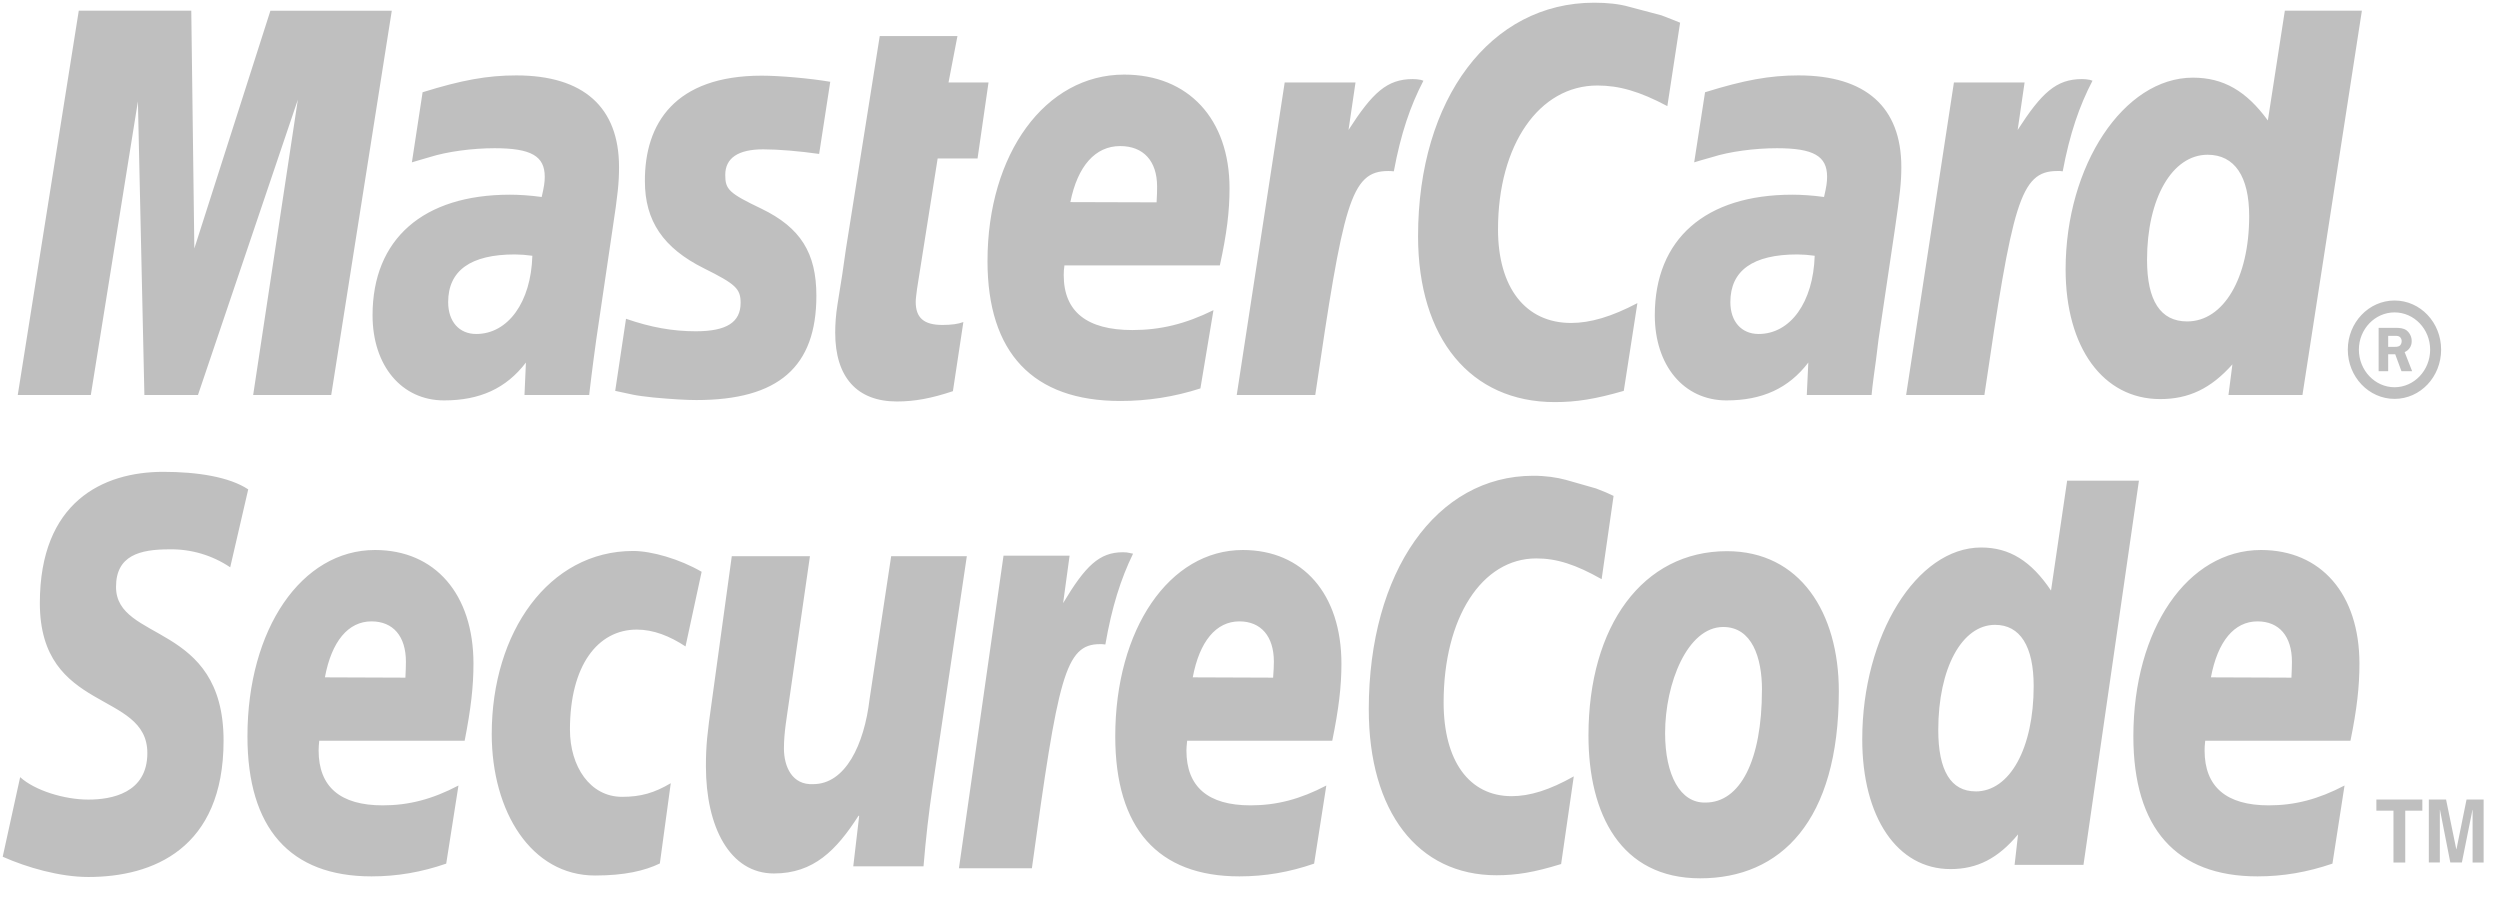
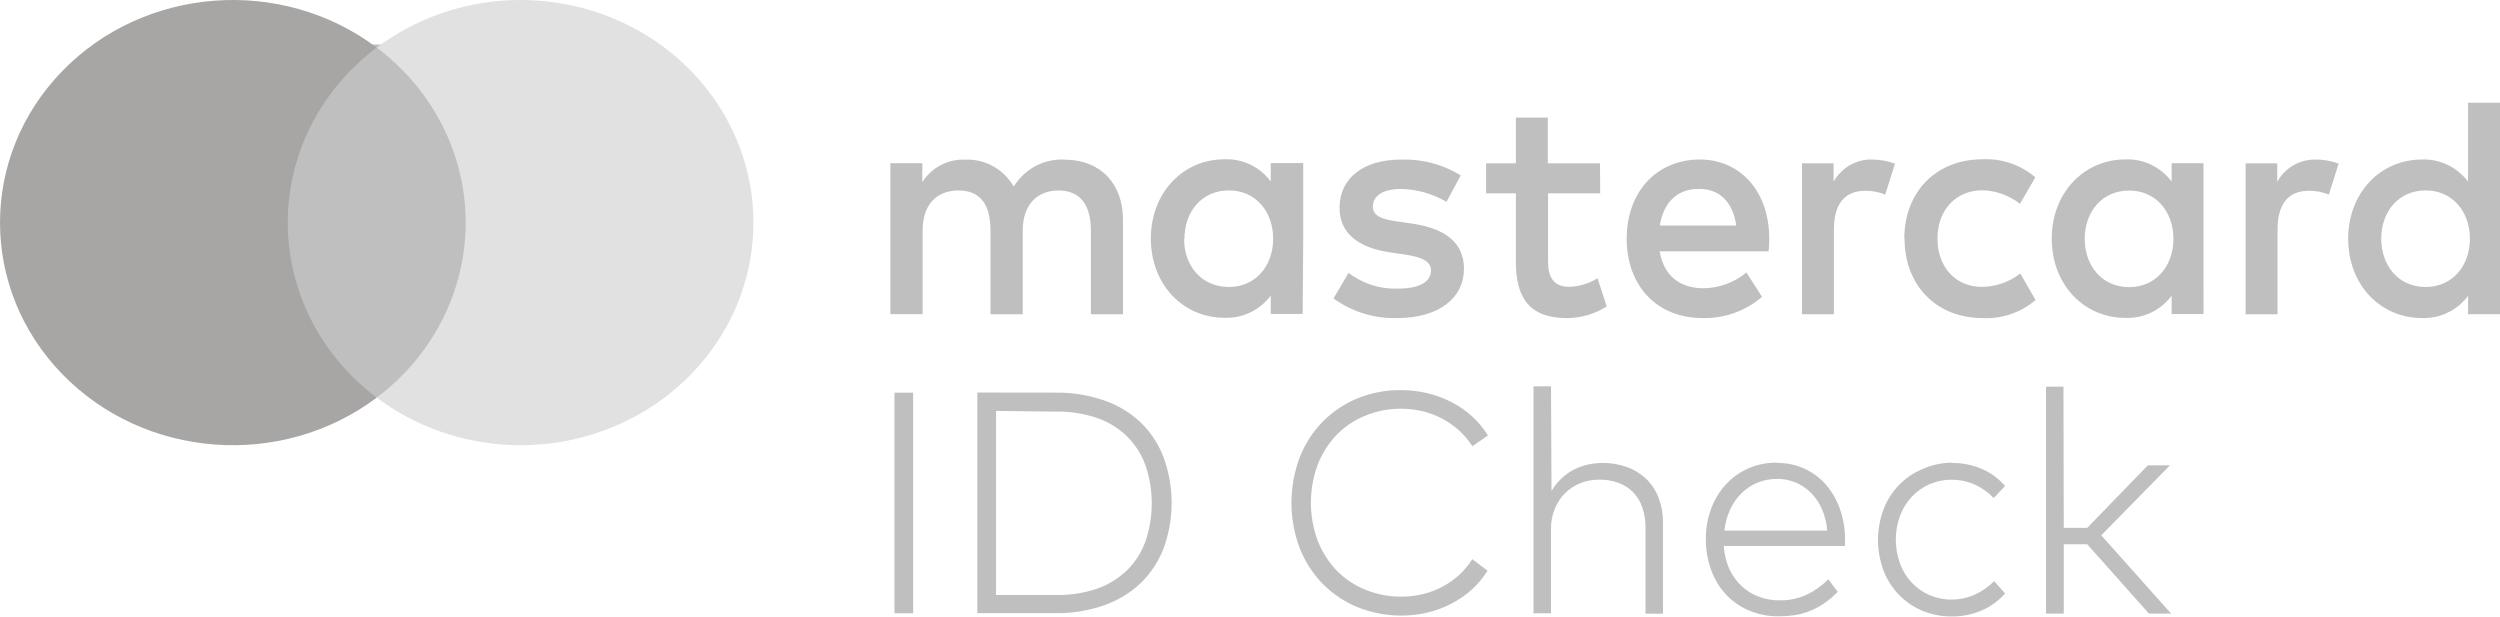
- <svg xmlns="http://www.w3.org/2000/svg" width="49" height="18" viewBox="0 0 49 18">
-   <g fill="#BFBFBF" fill-rule="evenodd">
-     <path d="M4.512 11.119a2.068 2.068 0 0 0-1.194-.352c-.579 0-1.044.12-1.044.736 0 1.089 2.108.682 2.108 3.013 0 2.123-1.391 2.673-2.65 2.673-.56 0-1.204-.186-1.679-.397l.342-1.56c.286.261.864.44 1.337.44.45 0 1.156-.124 1.156-.912 0-1.233-2.107-.774-2.107-2.939 0-1.98 1.231-2.573 2.419-2.573.668 0 1.296.099 1.665.344l-.353 1.527M8.746 16.927c-.487.168-.96.25-1.465.25-1.598 0-2.431-.944-2.431-2.744 0-2.103 1.06-3.653 2.5-3.653 1.178 0 1.93.866 1.93 2.228 0 .45-.051.89-.173 1.511h-2.85a1.89 1.89 0 0 0-.012.19c0 .715.427 1.076 1.256 1.076.511 0 .973-.12 1.485-.389l-.24 1.53zm-.8-3.645c.006-.13.01-.233.01-.312 0-.499-.25-.791-.675-.791-.457 0-.782.393-.913 1.097l1.578.006zM12.933 16.924c-.295.142-.689.236-1.27.236-1.25 0-2.025-1.251-2.025-2.775 0-1.995 1.121-3.586 2.771-3.586.36 0 .91.156 1.343.408l-.316 1.463c-.307-.202-.626-.33-.955-.33-.765 0-1.31.702-1.31 1.96 0 .724.395 1.318 1.021 1.318.373 0 .635-.079.955-.267l-.214 1.573M18.283 15.39a24.027 24.027 0 0 0-.182 1.59h-1.377l.116-.99h-.014c-.431.672-.877 1.13-1.657 1.13-.864 0-1.333-.91-1.333-2.1 0-.411.026-.643.117-1.284l.39-2.835h1.532l-.41 2.844c-.042.306-.1.609-.1.924 0 .359.162.722.575.7.628 0 .999-.77 1.104-1.668l.423-2.8h1.483l-.667 4.49M22.156 10.841a.55.55 0 0 0-.147-.017c-.464 0-.737.27-1.172.997l.127-.93h-1.295l-.874 6.127h1.43c.514-3.748.65-4.393 1.336-4.393.04 0 .045 0 .104.007.129-.741.302-1.284.543-1.78l-.052-.01M25.757 16.927c-.487.168-.962.25-1.465.25-1.6 0-2.433-.944-2.433-2.744 0-2.103 1.062-3.653 2.5-3.653 1.18 0 1.933.866 1.933 2.228 0 .45-.053.89-.18 1.511h-2.844c-.009.092-.014.138-.014.19 0 .715.426 1.076 1.256 1.076.51 0 .974-.12 1.486-.389l-.239 1.53zm-.804-3.645c.01-.13.015-.233.015-.312 0-.499-.253-.791-.676-.791-.457 0-.782.393-.914 1.097l1.575.006zM31.626 9.72l-.234 1.632c-.509-.288-.88-.407-1.28-.407-1.07 0-1.817 1.166-1.817 2.823 0 1.145.5 1.837 1.334 1.837.355 0 .744-.121 1.217-.388l-.248 1.718c-.53.164-.876.22-1.268.22-1.542 0-2.502-1.249-2.502-3.252 0-2.696 1.325-4.578 3.224-4.578.245 0 .463.032.642.081l.586.167c.181.071.218.084.346.147M34.534 13.523c0 1.389-.43 2.207-1.105 2.207-.494.015-.793-.536-.793-1.361 0-.975.437-2.08 1.139-2.08.564 0 .76.598.76 1.234zm1.507.026c0-1.544-.762-2.746-2.193-2.746-1.647 0-2.714 1.461-2.714 3.613 0 1.54.63 2.799 2.19 2.799 1.574 0 2.717-1.117 2.717-3.666zM40.836 16.952h-1.35l.068-.598c-.393.472-.801.68-1.324.68-1.043 0-1.73-1.012-1.73-2.544 0-2.034 1.068-3.759 2.33-3.759.557 0 .98.264 1.37.844l.316-2.154h1.407l-1.087 7.531zm-2.114-1.44c.673 0 1.138-.851 1.138-2.065 0-.78-.265-1.2-.757-1.2-.65 0-1.113.851-1.113 2.061 0 .798.248 1.203.732 1.203zM45.716 16.927c-.494.168-.963.25-1.47.25-1.596 0-2.432-.944-2.432-2.744 0-2.103 1.063-3.653 2.502-3.653 1.179 0 1.929.866 1.929 2.228 0 .45-.049.89-.176 1.511h-2.847c-.01.092-.012.138-.012.19 0 .715.428 1.076 1.257 1.076.512 0 .973-.12 1.486-.389l-.237 1.53zm-.804-3.645c.006-.13.01-.233.01-.312 0-.499-.25-.791-.675-.791-.457 0-.781.393-.913 1.097l1.578.006zM47.143 16.905h-.231v-1.016h-.335v-.218h.901v.218h-.335v1.016zm1.536 0h-.216v-1.031h-.003l-.207 1.03h-.227l-.202-1.03h-.003v1.03h-.216v-1.233h.338l.2.973h.004l.197-.973h.335v1.234zM6.492 7.742h-1.53l.876-5.789L3.88 7.742H2.83l-.127-5.755-.923 5.755H.348L1.544.209h2.205l.06 4.661L5.3.21h2.379L6.492 7.742M10.434 5.013a2.568 2.568 0 0 0-.343-.026c-.867 0-1.307.316-1.307.935 0 .381.216.624.55.624.623 0 1.075-.624 1.1-1.533zm1.114 2.729H10.28l.028-.636c-.387.507-.903.742-1.605.742-.832 0-1.401-.682-1.401-1.669 0-1.495.993-2.363 2.692-2.363.173 0 .395.013.623.045.047-.203.06-.29.06-.397 0-.405-.266-.559-.984-.559-.433 0-.93.066-1.273.175l-.213.062-.134.04.21-1.374c.765-.238 1.269-.33 1.836-.33 1.316 0 2.014.622 2.014 1.796 0 .305-.023.532-.127 1.216l-.32 2.17-.053.392-.04.312-.026.214-.019.164zM12.64 3.553c0 .773.356 1.308 1.161 1.708.616.307.715.396.715.675 0 .38-.274.557-.877.557-.454 0-.88-.076-1.369-.245l-.212 1.413.07.015.28.06c.09.019.224.036.4.055.365.034.645.05.843.05 1.607 0 2.35-.65 2.35-2.045 0-.838-.31-1.334-1.076-1.705-.638-.305-.71-.377-.71-.662 0-.332.253-.502.744-.502.3 0 .707.035 1.096.09l.218-1.414c-.399-.068-.992-.12-1.343-.12-1.705 0-2.296.94-2.29 2.07M18.677 7.667c-.416.139-.745.202-1.098.202-.782 0-1.209-.477-1.209-1.348 0-.17.013-.354.044-.549l.095-.597.07-.488.664-4.18h1.523l-.175.909h.784l-.215 1.49h-.782l-.404 2.556c-.014.113-.026.196-.026.254 0 .313.16.453.522.453.177 0 .31-.018.412-.057l-.205 1.355M23.528 7.613a5.065 5.065 0 0 1-1.573.246c-1.708 0-2.6-.942-2.6-2.742 0-2.105 1.135-3.655 2.678-3.655 1.258 0 2.066.869 2.066 2.23 0 .45-.054.89-.19 1.51h-3.046a1.217 1.217 0 0 0-.014.19c0 .717.455 1.077 1.346 1.077.547 0 1.039-.118 1.589-.39l-.256 1.534zm-.859-3.647c.009-.128.01-.233.01-.31 0-.501-.268-.793-.724-.793-.486 0-.834.39-.976 1.098l1.69.005zM27.847 1.565a.836.836 0 0 0-.157-.015c-.505 0-.79.267-1.259.997l.137-.931H25.18l-.94 6.126h1.539c.55-3.744.69-4.39 1.429-4.39.044 0 .048 0 .111.006.137-.739.323-1.281.58-1.776l-.052-.017M32.93.445l-.25 1.635c-.545-.29-.945-.404-1.372-.404-1.14 0-1.947 1.161-1.947 2.819 0 1.145.541 1.835 1.432 1.835.377 0 .793-.122 1.3-.389l-.267 1.72c-.562.162-.928.22-1.353.22-1.651 0-2.679-1.249-2.679-3.252 0-2.694 1.42-4.576 3.45-4.576.262 0 .496.025.687.08l.631.167c.187.074.23.086.368.145M35.568 5.013a2.543 2.543 0 0 0-.34-.026c-.872 0-1.313.316-1.313.935 0 .381.219.624.553.624.626 0 1.072-.624 1.1-1.533zm1.115 2.729h-1.27l.03-.636c-.387.507-.905.742-1.605.742-.833 0-1.404-.682-1.404-1.669 0-1.495.993-2.363 2.694-2.363.173 0 .396.013.623.045.047-.203.06-.29.06-.397 0-.405-.265-.559-.983-.559-.436 0-.932.066-1.271.175l-.219.062-.132.04.213-1.374c.766-.238 1.268-.33 1.831-.33 1.319 0 2.016.622 2.016 1.796 0 .305-.027.532-.126 1.216l-.322 2.17-.048.392-.043.312-.027.214-.017.164zM40.96 1.565a.764.764 0 0 0-.154-.015c-.502 0-.79.267-1.26.997l.136-.931h-1.385l-.937 6.126h1.534c.55-3.744.695-4.39 1.428-4.39.048 0 .045-.005.107.006.139-.739.326-1.281.584-1.776l-.052-.017M45.128 7.742h-1.45l.077-.6c-.422.474-.855.68-1.415.68-1.12 0-1.854-1.01-1.854-2.542 0-2.038 1.14-3.758 2.495-3.758.595 0 1.045.258 1.469.839l.333-2.152h1.51l-1.165 7.533zM42.868 6.3c.715 0 1.216-.852 1.216-2.064 0-.779-.286-1.203-.815-1.203-.694 0-1.187.855-1.187 2.06 0 .803.265 1.207.786 1.207zM46.017 6.853c0-.532.412-.963.916-.963.506 0 .913.43.913.963 0 .534-.407.965-.913.965-.504 0-.916-.431-.916-.965zm.916.737c.384 0 .698-.331.698-.737 0-.403-.314-.73-.698-.73-.383 0-.699.327-.699.73 0 .406.316.737.699.737zm-.125-.314h-.187v-.85h.34c.069 0 .146.005.206.048a.263.263 0 0 1 .102.213.225.225 0 0 1-.138.214l.147.375h-.209l-.123-.333h-.138v.333zm0-.477h.105c.038 0 .083.001.115-.018.032-.02.045-.062.045-.098 0-.032-.018-.07-.045-.085-.028-.02-.084-.015-.117-.015h-.103v.216z" />
+ <svg xmlns="http://www.w3.org/2000/svg" width="73px" height="18px" viewBox="0 0 73 18" version="1.1">
+   <g id="Symbols" stroke="none" stroke-width="1" fill="none" fill-rule="evenodd">
+     <g id="Futter" transform="translate(-166, -1)" fill-rule="nonzero">
+       <g id="mc_idcheck_hrz_pos" transform="translate(166, 1)">
+         <path d="M26.664,17.908 L26.118,17.908 L26.118,11.465 L26.664,11.465 L26.664,17.908 Z M30.825,11.465 C31.304,11.458 31.78,11.534 32.235,11.69 C32.632,11.825 32.998,12.045 33.308,12.334 C33.6,12.618 33.827,12.963 33.974,13.347 C34.291,14.208 34.291,15.159 33.974,16.021 C33.824,16.406 33.594,16.752 33.299,17.035 C32.989,17.325 32.623,17.544 32.226,17.68 C31.772,17.835 31.296,17.911 30.817,17.904 L28.538,17.904 L28.538,11.462 L30.825,11.465 Z M29.085,11.999 L29.085,17.374 L30.825,17.374 C31.234,17.384 31.643,17.321 32.032,17.19 C32.36,17.076 32.66,16.891 32.913,16.649 C33.152,16.412 33.335,16.122 33.45,15.802 C33.692,15.087 33.692,14.308 33.45,13.593 C33.335,13.272 33.152,12.982 32.913,12.745 C32.661,12.501 32.36,12.317 32.032,12.203 C31.643,12.073 31.234,12.01 30.825,12.019 L29.085,11.999 Z M40.914,11.392 C41.176,11.391 41.437,11.422 41.692,11.484 C41.937,11.543 42.173,11.632 42.397,11.749 C42.613,11.861 42.813,12 42.993,12.165 C43.17,12.326 43.323,12.512 43.448,12.717 L42.992,13.03 C42.884,12.861 42.755,12.707 42.609,12.573 C42.461,12.439 42.297,12.323 42.122,12.229 C41.94,12.133 41.748,12.059 41.549,12.01 C41.342,11.959 41.129,11.934 40.916,11.935 C40.56,11.932 40.207,11.999 39.876,12.134 C39.564,12.258 39.28,12.446 39.04,12.686 C38.8,12.934 38.61,13.229 38.482,13.555 C38.21,14.277 38.21,15.078 38.482,15.8 C38.61,16.126 38.8,16.422 39.042,16.671 C39.282,16.911 39.566,17.099 39.878,17.223 C40.209,17.357 40.562,17.425 40.917,17.422 C41.129,17.422 41.341,17.398 41.547,17.348 C41.746,17.301 41.937,17.229 42.118,17.133 C42.294,17.039 42.458,16.924 42.607,16.789 C42.754,16.654 42.883,16.499 42.99,16.328 L43.437,16.665 C43.307,16.87 43.151,17.056 42.974,17.218 C42.794,17.378 42.596,17.515 42.383,17.626 C42.162,17.741 41.928,17.828 41.687,17.886 C41.007,18.045 40.295,17.991 39.645,17.731 C39.265,17.577 38.919,17.346 38.627,17.052 C38.337,16.756 38.108,16.402 37.954,16.012 C37.629,15.156 37.629,14.206 37.954,13.35 C38.107,12.96 38.336,12.605 38.627,12.308 C38.919,12.014 39.265,11.784 39.645,11.629 C40.049,11.467 40.479,11.386 40.912,11.392 L40.914,11.392 Z M45.304,14.337 C45.384,14.2 45.483,14.076 45.597,13.969 C45.704,13.867 45.825,13.781 45.955,13.713 C46.086,13.647 46.224,13.598 46.367,13.566 C46.508,13.534 46.652,13.518 46.796,13.518 C47.04,13.515 47.282,13.556 47.512,13.639 C47.72,13.715 47.911,13.833 48.074,13.987 C48.231,14.142 48.353,14.33 48.432,14.539 C48.519,14.77 48.562,15.017 48.559,15.265 L48.559,17.919 L48.049,17.919 L48.049,15.414 C48.051,15.214 48.021,15.014 47.959,14.825 C47.904,14.658 47.814,14.507 47.694,14.381 C47.575,14.258 47.43,14.163 47.27,14.103 C47.087,14.035 46.893,14.002 46.698,14.006 C46.509,14.004 46.321,14.039 46.145,14.109 C45.978,14.175 45.825,14.275 45.697,14.403 C45.569,14.533 45.467,14.688 45.398,14.86 C45.324,15.044 45.287,15.242 45.289,15.441 L45.289,17.908 L44.779,17.908 L44.779,11.281 L45.289,11.281 L45.304,14.337 Z M51.902,13.518 C52.17,13.515 52.436,13.571 52.682,13.682 C52.917,13.787 53.129,13.942 53.303,14.136 C53.483,14.34 53.623,14.578 53.716,14.836 C53.82,15.12 53.874,15.422 53.874,15.727 C53.874,15.767 53.874,15.804 53.874,15.839 C53.874,15.873 53.874,15.908 53.874,15.942 L50.334,15.942 C50.347,16.174 50.402,16.402 50.497,16.614 C50.583,16.803 50.705,16.972 50.855,17.113 C51.001,17.249 51.172,17.355 51.358,17.424 C51.552,17.496 51.757,17.532 51.964,17.53 C52.236,17.535 52.506,17.479 52.755,17.365 C52.99,17.253 53.203,17.101 53.387,16.914 L53.661,17.282 C53.536,17.412 53.399,17.528 53.251,17.628 C53.118,17.717 52.975,17.791 52.827,17.849 C52.684,17.904 52.537,17.943 52.386,17.965 C52.236,17.986 52.085,17.997 51.934,17.996 C51.643,17.999 51.354,17.944 51.084,17.832 C50.832,17.729 50.603,17.573 50.413,17.374 C50.22,17.17 50.07,16.927 49.972,16.66 C49.862,16.366 49.807,16.054 49.811,15.739 C49.808,15.432 49.862,15.126 49.971,14.839 C50.07,14.576 50.219,14.335 50.409,14.131 C50.597,13.932 50.822,13.775 51.071,13.669 C51.334,13.558 51.616,13.504 51.9,13.509 L51.902,13.518 Z M51.902,13.983 C51.7,13.981 51.5,14.019 51.313,14.096 C51.139,14.168 50.981,14.275 50.846,14.409 C50.709,14.546 50.597,14.707 50.516,14.885 C50.43,15.077 50.374,15.282 50.354,15.493 L53.355,15.493 C53.339,15.281 53.289,15.073 53.206,14.878 C53.131,14.7 53.024,14.539 52.891,14.401 C52.625,14.13 52.265,13.98 51.891,13.983 L51.902,13.983 Z M56.996,13.518 C57.295,13.515 57.59,13.574 57.866,13.691 C58.127,13.802 58.36,13.972 58.548,14.19 L58.217,14.543 C58.058,14.378 57.87,14.244 57.664,14.149 C57.449,14.054 57.216,14.006 56.982,14.009 C56.761,14.007 56.543,14.052 56.34,14.14 C56.145,14.226 55.969,14.351 55.822,14.508 C55.674,14.667 55.558,14.855 55.481,15.06 C55.316,15.51 55.316,16.006 55.481,16.455 C55.632,16.871 55.942,17.204 56.34,17.376 C56.543,17.464 56.761,17.509 56.982,17.507 C57.22,17.509 57.455,17.459 57.673,17.359 C57.879,17.264 58.068,17.132 58.229,16.969 L58.548,17.328 C58.358,17.545 58.124,17.715 57.862,17.827 C57.587,17.944 57.292,18.003 56.995,18 C56.697,18.004 56.401,17.946 56.125,17.83 C55.608,17.614 55.2,17.189 54.997,16.654 C54.785,16.083 54.785,15.451 54.997,14.88 C55.199,14.344 55.607,13.918 56.125,13.702 C56.397,13.579 56.69,13.513 56.987,13.509 L56.996,13.518 Z M60.262,15.414 L60.946,15.414 L62.717,13.588 L63.362,13.588 L61.357,15.631 L63.397,17.917 L62.75,17.917 L60.946,15.892 L60.262,15.892 L60.262,17.917 L59.743,17.917 L59.743,11.29 L60.253,11.29 L60.262,15.414 Z M32.791,9.176 L32.791,6.414 C32.791,5.373 32.145,4.671 31.106,4.662 C30.502,4.622 29.926,4.922 29.601,5.446 C29.304,4.938 28.761,4.637 28.185,4.662 C27.684,4.637 27.208,4.886 26.932,5.317 L26.932,4.765 L26,4.765 L26,9.172 L26.941,9.172 L26.941,6.733 C26.941,5.967 27.353,5.562 27.99,5.562 C28.627,5.562 28.922,5.976 28.922,6.724 L28.922,9.176 L29.864,9.176 L29.864,6.733 C29.864,5.967 30.293,5.562 30.912,5.562 C31.531,5.562 31.854,5.976 31.854,6.724 L31.854,9.176 L32.791,9.176 Z M46.719,4.769 L45.196,4.769 L45.196,3.433 L44.264,3.433 L44.264,4.769 L43.394,4.769 L43.394,5.645 L44.264,5.645 L44.264,7.655 C44.264,8.679 44.649,9.288 45.751,9.288 C46.163,9.289 46.566,9.171 46.916,8.947 L46.648,8.126 C46.397,8.28 46.114,8.365 45.823,8.375 C45.357,8.375 45.203,8.08 45.203,7.639 L45.203,5.645 L46.726,5.645 L46.719,4.769 Z M54.67,4.658 C54.207,4.645 53.774,4.893 53.541,5.305 L53.541,4.769 L52.617,4.769 L52.617,9.176 L53.55,9.176 L53.55,6.705 C53.55,5.969 53.854,5.571 54.464,5.571 C54.664,5.568 54.862,5.606 55.048,5.682 L55.334,4.778 C55.121,4.7 54.896,4.659 54.67,4.658 L54.67,4.658 Z M42.653,5.12 C42.125,4.798 41.519,4.638 40.905,4.66 C39.82,4.66 39.115,5.194 39.115,6.07 C39.115,6.79 39.634,7.232 40.594,7.37 L41.032,7.434 C41.542,7.508 41.785,7.646 41.785,7.894 C41.785,8.235 41.445,8.428 40.808,8.428 C40.294,8.445 39.79,8.283 39.377,7.968 L38.938,8.715 C39.481,9.106 40.132,9.307 40.794,9.288 C42.031,9.288 42.748,8.688 42.748,7.85 C42.748,7.075 42.183,6.67 41.252,6.532 L40.814,6.468 C40.411,6.413 40.087,6.33 40.087,6.035 C40.087,5.713 40.391,5.518 40.903,5.518 C41.372,5.525 41.832,5.655 42.238,5.895 L42.653,5.12 Z M67.624,4.66 C67.161,4.646 66.728,4.894 66.495,5.306 L66.495,4.769 L65.572,4.769 L65.572,9.176 L66.504,9.176 L66.504,6.705 C66.504,5.969 66.808,5.571 67.418,5.571 C67.618,5.568 67.816,5.606 68.002,5.682 L68.288,4.778 C68.075,4.7 67.851,4.659 67.624,4.658 L67.624,4.66 Z M55.613,6.974 C55.613,8.31 56.519,9.288 57.898,9.288 C58.458,9.316 59.007,9.129 59.439,8.761 L58.992,7.986 C58.667,8.238 58.271,8.375 57.864,8.377 C57.12,8.377 56.574,7.813 56.574,6.967 C56.574,6.12 57.122,5.566 57.864,5.557 C58.269,5.561 58.662,5.7 58.984,5.952 L59.432,5.178 C59,4.81 58.451,4.623 57.891,4.651 C56.511,4.651 55.606,5.629 55.606,6.965 L55.613,6.974 Z M64.342,6.974 L64.342,4.765 L63.412,4.765 L63.412,5.301 C63.089,4.873 62.585,4.632 62.059,4.655 C60.858,4.655 59.911,5.623 59.911,6.969 C59.911,8.314 60.853,9.282 62.059,9.282 C62.585,9.305 63.089,9.064 63.412,8.636 L63.412,9.17 L64.344,9.17 L64.342,6.974 Z M60.874,6.974 C60.874,6.199 61.366,5.564 62.173,5.564 C62.945,5.564 63.464,6.173 63.464,6.974 C63.464,7.775 62.945,8.384 62.173,8.384 C61.366,8.384 60.874,7.747 60.874,6.974 Z M49.632,4.658 C48.38,4.658 47.499,5.599 47.499,6.972 C47.499,8.373 48.414,9.286 49.695,9.286 C50.335,9.309 50.96,9.089 51.452,8.668 L50.996,7.957 C50.64,8.25 50.199,8.412 49.743,8.417 C49.142,8.417 48.596,8.132 48.462,7.339 L51.644,7.339 C51.653,7.219 51.662,7.099 51.662,6.97 C51.662,5.597 50.828,4.657 49.627,4.657 L49.632,4.658 Z M49.615,5.516 C50.216,5.516 50.601,5.903 50.699,6.586 L48.467,6.586 C48.566,5.949 48.942,5.516 49.606,5.516 L49.615,5.516 Z M73,6.972 L73,3 L72.068,3 L72.068,5.305 C71.745,4.876 71.241,4.636 70.715,4.658 C69.514,4.658 68.567,5.627 68.567,6.972 C68.567,8.318 69.509,9.286 70.715,9.286 C71.241,9.309 71.745,9.068 72.068,8.64 L72.068,9.174 L73,9.174 L73,6.972 Z M69.532,6.97 C69.532,6.195 70.024,5.56 70.831,5.56 C71.602,5.56 72.121,6.17 72.121,6.97 C72.121,7.771 71.602,8.38 70.831,8.38 C70.024,8.38 69.532,7.743 69.532,6.97 Z M38.054,6.97 L38.054,4.762 L37.106,4.762 L37.106,5.297 C36.783,4.869 36.279,4.628 35.753,4.651 C34.552,4.651 33.605,5.619 33.605,6.965 C33.605,8.31 34.547,9.279 35.753,9.279 C36.279,9.301 36.783,9.061 37.106,8.633 L37.106,9.166 L38.038,9.166 L38.054,6.97 Z M34.586,6.97 C34.586,6.195 35.078,5.56 35.885,5.56 C36.657,5.56 37.176,6.17 37.176,6.97 C37.176,7.771 36.657,8.38 35.885,8.38 C35.068,8.377 34.575,7.747 34.575,6.972 L34.586,6.97 Z" id="Shape" fill="#BFBFBF" />
+         <g id="_Group_">
+           <rect id="Rectangle" fill="#BFBFBF" x="8" y="1.3" width="6" height="10.3" />
+           <path d="M8.403,6.499 C8.402,4.505 9.359,2.621 11,1.389 C8.212,-0.705 4.209,-0.4 1.804,2.09 C-0.601,4.58 -0.601,8.42 1.804,10.91 C4.209,13.4 8.212,13.705 11,11.611 C9.359,10.379 8.401,8.494 8.403,6.499 Z" id="_Path_" fill="#A8A5A5" />
+           <path d="M22,6.501 C22,8.989 20.514,11.259 18.173,12.347 C15.831,13.434 13.046,13.148 11,11.61 C12.64,10.378 13.598,8.494 13.598,6.5 C13.598,4.506 12.64,2.622 11,1.39 C13.046,-0.148 15.832,-0.434 18.173,0.654 C20.515,1.742 22.001,4.012 22,6.501 Z" id="Path" fill="#E1E1E1" />
+         </g>
+       </g>
+     </g>
  </g>
</svg>
